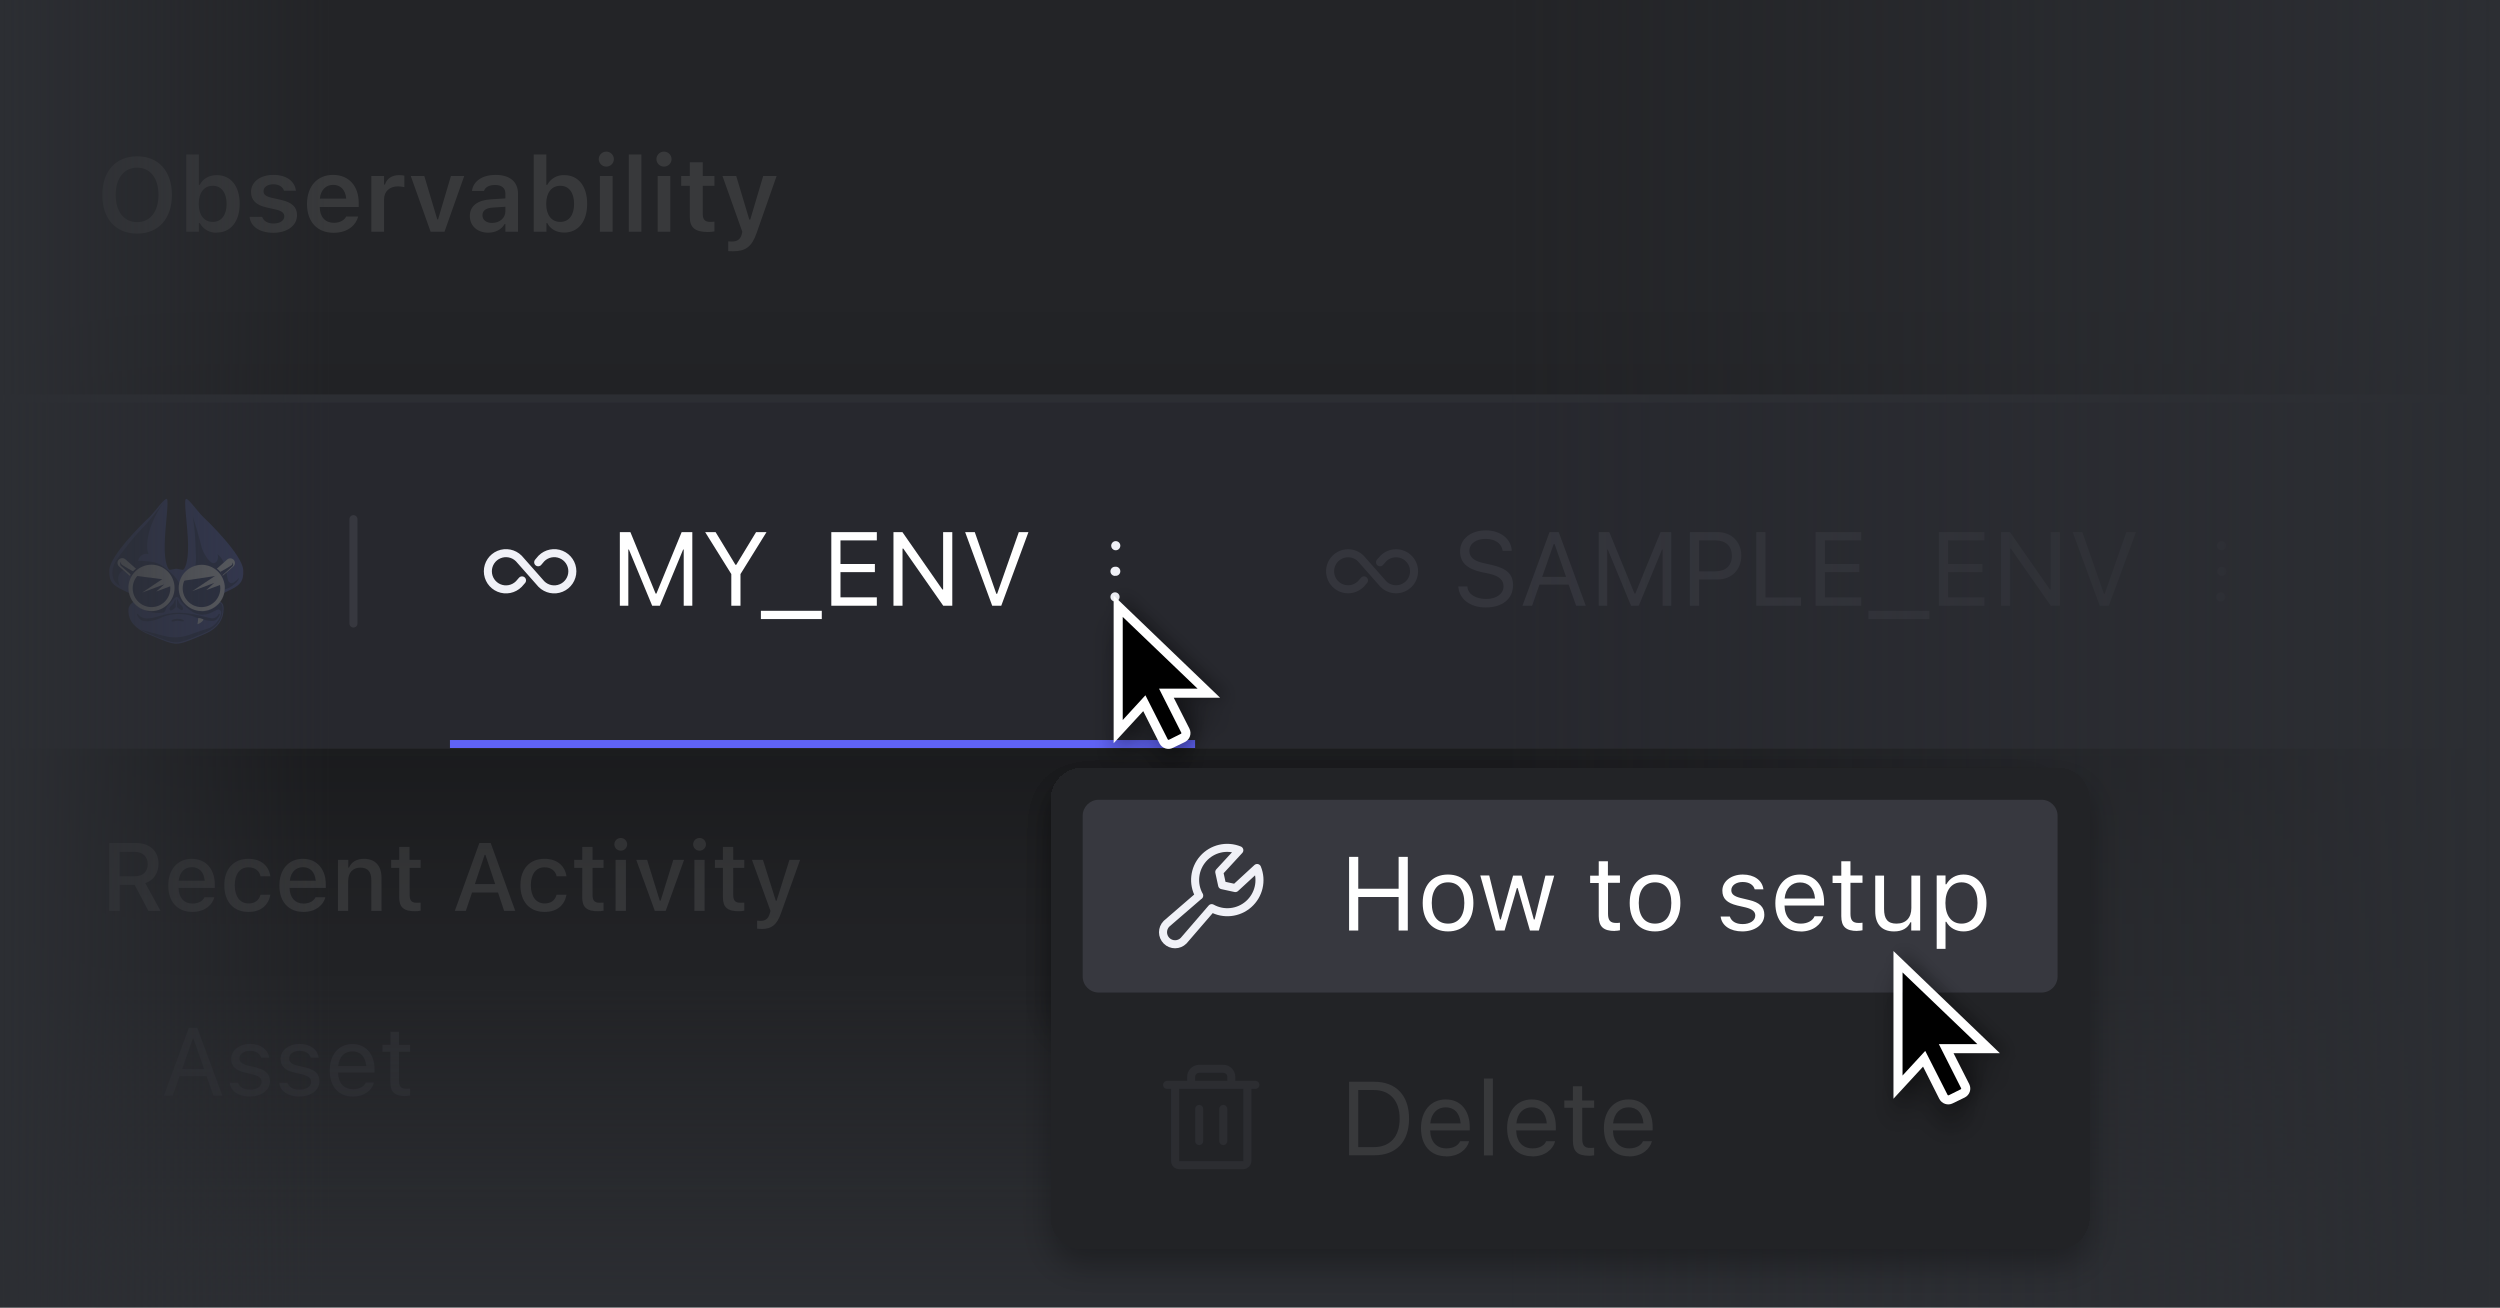
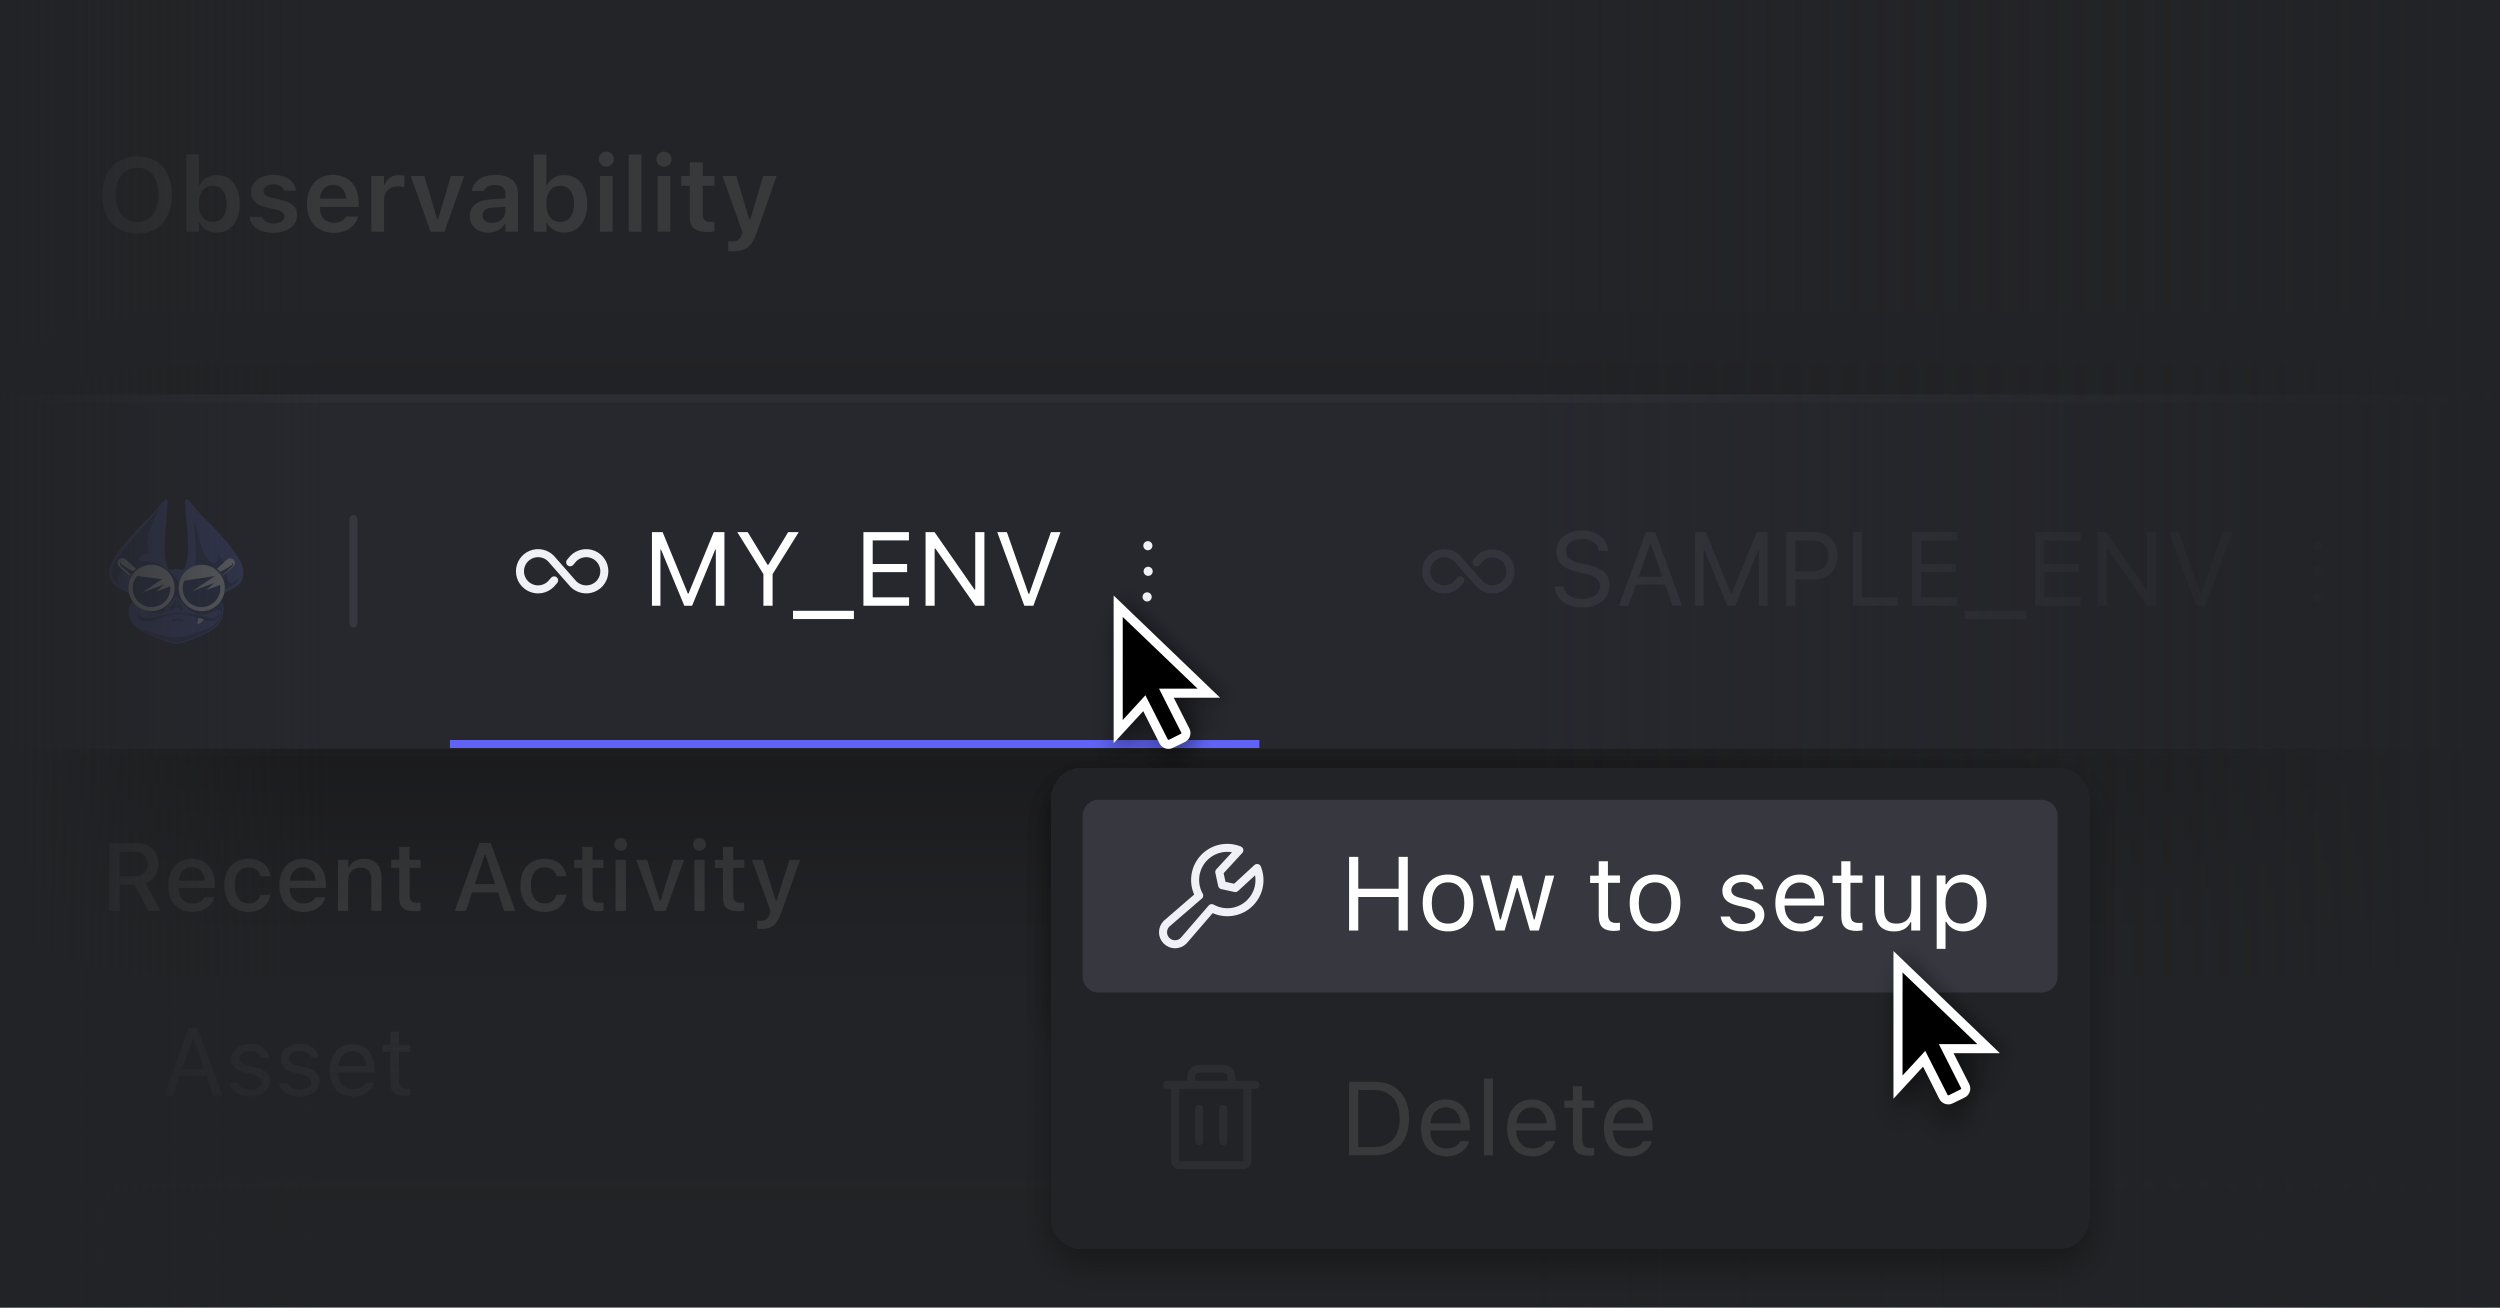
<svg xmlns="http://www.w3.org/2000/svg" xmlns:xlink="http://www.w3.org/1999/xlink" fill="none" viewBox="0 0 218 114">
  <defs>
    <path id="reuse-0" fill="#fff" d="M0 0h218v114H0z" />
    <path id="reuse-1" fill="#fff" d="M100.01 72.54h11.21v11.2h-11.2z" />
    <path id="reuse-2" fill="#fff" d="M100.01 92.15h11.21v11.2h-11.2z" />
  </defs>
  <g clip-path="url(#clip0_6132_115456)">
    <use xlink:href="#reuse-0" />
    <path fill="#222326" d="M0 0h783v239.52H0z" />
    <g clip-path="url(#clip1_6132_115456)" opacity=".1">
      <path fill="#828599" d="m14.29 95.54 2.18-5.92h.73l2.19 5.92h-.78l-.6-1.7h-2.35l-.6 1.7h-.77Zm2.52-4.96-.93 2.64h1.92l-.93-2.64h-.06Zm4.96 5.04c-.98 0-1.66-.48-1.74-1.2h.73c.12.36.47.6 1.04.6.6 0 1.01-.28 1.01-.68v-.01c0-.3-.22-.5-.77-.64l-.68-.16c-.83-.2-1.2-.56-1.2-1.2 0-.74.7-1.3 1.64-1.3.93 0 1.57.47 1.67 1.2h-.7c-.1-.35-.44-.6-.97-.6s-.92.28-.92.67c0 .3.23.5.75.62l.68.16c.83.2 1.23.57 1.23 1.2 0 .8-.76 1.34-1.77 1.34Zm4.32 0c-.99 0-1.66-.48-1.75-1.2h.73c.12.36.48.6 1.04.6.6 0 1.02-.28 1.02-.68v-.01c0-.3-.22-.5-.77-.64l-.69-.16c-.83-.2-1.2-.56-1.2-1.2 0-.74.7-1.3 1.65-1.3.92 0 1.57.47 1.67 1.2h-.7c-.1-.35-.44-.6-.98-.6-.52 0-.9.28-.9.67 0 .3.21.5.73.62l.69.16c.83.2 1.23.57 1.23 1.2 0 .8-.77 1.34-1.77 1.34Zm4.68 0c-1.26 0-2.02-.89-2.02-2.27s.78-2.31 1.98-2.31 1.93.9 1.93 2.22v.27h-3.18c.02.92.52 1.45 1.31 1.45.6 0 .97-.28 1.09-.55l.02-.03h.7v.03c-.15.6-.78 1.19-1.83 1.19Zm-.04-3.94c-.66 0-1.16.44-1.24 1.28h2.45c-.08-.87-.56-1.28-1.21-1.28Zm4.61 3.9c-.9 0-1.3-.34-1.3-1.19v-2.68h-.69v-.6h.7v-1.14h.74v1.15h.97v.59h-.97v2.5c0 .52.18.73.64.73l.33-.01v.6a2 2 0 0 1-.42.04Z" />
      <rect width="765.49" height="28.11" x="8.75" y="103.4" fill="#1A1B1E" rx="2.45" />
      <rect width="765.49" height="28.11" x="8.75" y="103.4" stroke="#2C2E33" stroke-width=".7" rx="2.45" />
    </g>
    <g opacity=".1">
      <mask id="path-3-inside-1_6132_115456" fill="#fff">
        <path d="M0 65.23h783v22.4H0v-22.4Z" />
      </mask>
      <path fill="#2C2E33" d="M0 65.93h783v-1.4H0v1.4Z" mask="url(#path-3-inside-1_6132_115456)" />
      <path fill="#fff" d="M9.52 79.43v-5.92h2.33c1.22 0 1.97.7 1.97 1.8v.02c0 .8-.42 1.44-1.15 1.68L14 79.43h-1.06l-1.2-2.27h-1.3v2.27h-.92Zm.92-3.02h1.32c.7 0 1.12-.39 1.12-1.06 0-.66-.44-1.07-1.15-1.07h-1.3v2.13Zm6.33 3.11c-1.3 0-2.1-.9-2.1-2.3s.81-2.33 2.05-2.33c1.25 0 2.01.9 2.01 2.24v.3h-3.16c.02.86.48 1.36 1.22 1.36.57 0 .91-.28 1.02-.51l.01-.04h.86v.04c-.16.58-.77 1.24-1.91 1.24Zm-.04-3.9c-.61 0-1.07.42-1.15 1.18h2.27c-.07-.8-.52-1.18-1.12-1.18Zm4.93 3.9c-1.3 0-2.1-.89-2.1-2.33 0-1.42.8-2.3 2.1-2.3 1.12 0 1.79.63 1.91 1.5v.02h-.85c-.1-.45-.46-.78-1.06-.78-.74 0-1.19.6-1.19 1.55v.01c0 .99.46 1.59 1.2 1.59.55 0 .9-.26 1.04-.74v-.02h.86v.04c-.17.86-.8 1.46-1.9 1.46Zm4.8 0c-1.31 0-2.1-.9-2.1-2.3s.8-2.33 2.05-2.33c1.24 0 2 .9 2 2.24v.3h-3.16c.02.86.49 1.36 1.22 1.36.57 0 .91-.28 1.02-.51l.02-.04h.86l-.01.04c-.15.58-.77 1.24-1.9 1.24Zm-.05-3.9c-.6 0-1.06.42-1.14 1.18h2.26c-.07-.8-.51-1.18-1.12-1.18Zm3.06 3.81v-4.45h.9v.67h.06c.22-.47.64-.76 1.3-.76.99 0 1.54.6 1.54 1.66v2.88h-.89v-2.67c0-.74-.3-1.1-.96-1.1-.65 0-1.06.44-1.06 1.16v2.61h-.89Zm6.73.03c-.99 0-1.39-.34-1.39-1.2v-2.58h-.7v-.7h.7v-1.13h.9v1.13h.97v.7h-.96v2.37c0 .48.18.67.62.67l.34-.01v.7c-.15.03-.31.05-.48.05Zm3.46-.03 2.14-5.92h.99l2.14 5.92h-.97l-.53-1.6h-2.27l-.54 1.6h-.96Zm2.6-4.88-.85 2.54h1.77l-.85-2.54h-.07Zm5.22 4.97c-1.3 0-2.1-.89-2.1-2.33 0-1.42.8-2.3 2.1-2.3 1.12 0 1.79.63 1.91 1.5v.02h-.85c-.1-.45-.46-.78-1.06-.78-.74 0-1.19.6-1.19 1.55v.01c0 .99.46 1.59 1.2 1.59.55 0 .9-.26 1.04-.74v-.02h.86v.04c-.17.86-.8 1.46-1.9 1.46Zm4.67-.06c-.98 0-1.38-.34-1.38-1.2v-2.58h-.7v-.7h.7v-1.13h.9v1.13h.96v.7h-.96v2.37c0 .48.18.67.62.67l.34-.01v.7c-.14.03-.3.05-.48.05Zm1.98-5.28a.56.56 0 0 1-.56-.55.56.56 0 0 1 1.12 0c0 .3-.25.55-.56.55Zm-.45 5.25v-4.45h.9v4.45h-.9Zm3.42 0-1.62-4.45h.95l1.1 3.55h.08l1.1-3.55h.94l-1.6 4.45h-.95Zm3.9-5.25a.56.56 0 0 1-.56-.55.56.56 0 0 1 1.12 0c0 .3-.26.55-.56.55Zm-.45 5.25v-4.45h.89v4.45h-.89Zm3.87.03c-.98 0-1.38-.34-1.38-1.2v-2.58h-.7v-.7h.7v-1.13h.9v1.13h.96v.7h-.96v2.37c0 .48.18.67.62.67l.34-.01v.7c-.15.03-.3.05-.48.05ZM66.38 81c-.1 0-.24 0-.36-.02v-.7l.3.02c.42 0 .67-.18.8-.63l.07-.23-1.62-4.46h.96l1.12 3.56h.07l1.12-3.56h.93l-1.66 4.63c-.37 1.06-.83 1.4-1.73 1.4Z" />
    </g>
    <g filter="url(#filter0_d_6132_115456)">
      <g clip-path="url(#clip2_6132_115456)">
        <mask id="path-6-inside-2_6132_115456" fill="#fff">
          <path d="M0 34.41h783v30.82H0V34.4Z" />
        </mask>
        <path fill="#27282E" d="M0 34.41h783v30.82H0V34.4Z" />
        <g clip-path="url(#clip3_6132_115456)" opacity=".35">
          <path fill="#4F5DA3" d="M21.21 49.71c-.07-1.31-3-4.17-3.48-4.62-.48-.46-1.27-1.6-1.5-1.59-.25.03.14 2.34.17 4 .03 1.65-.34 2.22-.47 2.19l-.55-.1-.56.1c-.13.03-.5-.54-.46-2.2.03-1.65.41-3.96.17-3.99-.24-.01-1.03 1.13-1.5 1.59-.49.45-3.42 3.3-3.5 4.62-.05 1.04.35 1.35 1.24 1.77.88.41 1.16.54 1.1.77-.06.23-.63.32-.67.89-.03.56.1 1.45 1.66 2.13 1.55.67 2.07.86 2.52.86.44 0 .96-.18 2.51-.86 1.55-.68 1.63-1.77 1.6-2.33-.03-.56-.54-.46-.6-.69-.07-.23.21-.36 1.1-.77.88-.42 1.28-.73 1.22-1.77Z" />
          <path fill="#353F6E" d="M19.42 52.95c-.04-.53-.54-.43-.6-.65v-.02L17.75 52l-2-.26s-.48.31-.34.32c.25.02.27.3.43.47.17.16.89 1.1 1.85 1.07.96-.03 1.25-.73 1.56-.32.18.22-.28 1.27-1.13 1.53-.86.26-1.54.54-1.98.66a3.7 3.7 0 0 1-1.53.05c-.5-.1-2.31-.61-2.35-.62.19.11.39.21.6.3 1.53.64 2.04.82 2.49.82.44 0 .95-.18 2.49-.83 1.53-.65 1.6-1.7 1.58-2.24Z" />
          <path fill="#353F6E" d="M12.1 52.71s.35.87 2.08.72c.22-.02.25-.24.31-.4.1-.25.26-.33.42-.5.16-.17.27-.43.5-.47.3-.05.33-.46.32-.74-.02-.87-1.15-1.62-1.15-1.62l-2.49 3.01Z" />
          <path fill="#353F6E" d="M15.32 52.31c0-.03-.04-.05-.06-.02-.06.1-.1.33-.22.43-.14.12-.31.27-.25.43.06.17.24.05.38-.06.06-.05.1-.07.12-.1a.1.1 0 0 0 .03-.07v-.61Zm.12-.02c0-.04.03-.05.05-.02.06.1.11.33.22.42.14.13.31.28.25.44-.06.16-.23.05-.37-.06a3 3 0 0 0-.15-.13.1.1 0 0 1 0-.04v-.61Z" />
          <path fill="#DFE1E5" d="M17.28 53.87c0 .19-.03.37-.06.56.17-.04.46-.22.55-.44a1.36 1.36 0 0 0-.5-.12Z" />
          <path fill="#353F6E" d="M18.89 54.02c-.26.21-.68.13-1.14.01a.44.44 0 0 0-.21-.11.82.82 0 0 0-.27-.02.9.9 0 0 1-.22-.06c-.55-.3-1.5-.3-1.5-.3s-.8 0-1.45.3c-.62.3-1.47.5-1.87.18a1.07 1.07 0 0 1-.28-.42c-.02-.06.05-.1.09-.05.14.22.33.31.6.36.74.13 1.64-.48 2.92-.48s2.25.4 2.91.48c.27.03.47-.14.6-.36.04-.06.12-.01.1.05-.06.16-.16.3-.28.42Z" />
          <path fill="#353F6E" d="M14.98 54.18c-.1-.07.1-.22.53-.22.4 0 .55.13.53.19-.04.1-.34-.02-.55-.02-.2 0-.42.11-.51.05Zm-.71-10.38s-1.36 1.78-2 2.41c-.63.64-1.93 2.3-2.2 2.76-.26.45-.6 1.53.38 2.14-.5-1.2.45-1.54.75-1.49.3.06.28 1.14.28 1.14l.48.63 1.79-.12 1-1.45-.37-.33a2.56 2.56 0 0 0-1.28-.52c-.77-.09-1.06-.06-1.06-.06s.11-.72.92-.6c-.24-.35-.32-2.19 1.3-4.5Zm2.55 1.26s.2 1.36.21 2.18c.01.81.2 2.07-.16 2.4-.35.34.22.48.22.48l2.19 1.35s.54-.1.8-.27c.27-.17.69-.46.77-.81-.36.36-.66.63-.9.33-.25-.3-.08-1.71-.99-2.4.15.31-.03.84-.39.78-.35-.07-.91-.9-1.05-1.63a31.5 31.5 0 0 0-.7-2.41Z" />
          <path fill="#DFE1E5" d="m11.32 50.22-.94-.83a.41.41 0 1 1 .56-.61l.92.81c-.23.16-.41.38-.54.63Z" />
          <path fill="#A5AFD4" d="M15.22 51.27v.01Zm-4.02-.02v-.14.14Zm2 2.05a2.01 2.01 0 0 1-2-2.02v-.01a2.02 2.02 0 0 0 2 2.02Z" />
          <path fill="#DFE1E5" d="M11.2 51.25v-.14a2.03 2.03 0 0 1 2-1.87 2.02 2.02 0 0 1 2.02 2.03 2.02 2.02 0 0 1-2 2.02h-.01a2.02 2.02 0 0 1-2.01-2.02v-.02Z" />
          <path fill="#353F6E" d="M13.21 52.94a1.64 1.64 0 1 0 0-3.28 1.64 1.64 0 0 0 0 3.28Z" />
          <path fill="#DFE1E5" d="m11.73 50.2 3.13.4-.32-.4s-.45-.42-.48-.43c-.03 0-.45-.23-.65-.23s-.65-.16-.84-.07c-.2.1-.84.68-.84.68v.05Z" />
          <path fill="#DFE1E5" d="m13.63 51.58 1.38-.52-.47-.82-2.14 1.43 1.93-.72-.7.63Z" />
          <path fill="#353F6E" d="M11.42 50.12s-.86-.78-.9-.8a.28.28 0 0 1 0-.29c.05-.08 0 .06.05.15.04.1 1.06.66 1.06.66l-.21.28Z" />
          <path fill="#DFE1E5" d="m19.43 50.2.92-.8a.4.4 0 0 0-.54-.61l-.9.8c.22.15.4.37.52.61Z" />
          <path fill="#A5AFD4" d="M15.58 51.27v.01Zm4.02-.02v-.14.14Zm-2 2.05a2.01 2.01 0 0 0 2-2.02v-.01a2.02 2.02 0 0 1-2 2.02Z" />
          <path fill="#DFE1E5" d="M19.6 51.25v-.14a2.03 2.03 0 0 0-2-1.86 2.02 2.02 0 0 0-2.02 2.02 2.02 2.02 0 0 0 2 2.02h.01a2.02 2.02 0 0 0 2.01-2.02v-.02Z" />
          <path fill="#353F6E" d="M17.57 52.94a1.64 1.64 0 1 0 0-3.28 1.64 1.64 0 0 0 0 3.28Z" />
          <path fill="#DFE1E5" d="m18.95 50.2-3.08.46.19-.42s.53-.46.56-.47c.03 0 .45-.23.65-.23s.65-.16.84-.07c.2.1.84.68.84.68v.05Z" />
          <path fill="#DFE1E5" d="m17.98 51.46 1.39-.52-.47-.82-2.14 1.43 1.92-.72-.7.63Z" />
          <path fill="#353F6E" d="m19.4 50.16.89-.8a.28.28 0 0 0 .01-.28c-.05-.08 0 .05-.05.15-.04.09-1.06.65-1.06.65l.2.28Z" />
        </g>
        <path stroke="#37383F" stroke-linecap="round" stroke-width=".7" d="M30.82 45.27v9.1" />
        <mask id="path-37-inside-3_6132_115456" fill="#fff">
-           <path d="M39.22 34.41h65.01v30.82H39.22V34.4Z" />
+           <path d="M39.22 34.41h70.62v30.82H39.22V34.4Z" />
        </mask>
-         <path fill="#6063F6" d="M104.23 64.53H39.22v1.4h65.01v-1.4Z" mask="url(#path-37-inside-3_6132_115456)" />
+         <path fill="#6063F6" d="M109.84 64.53H39.22v1.4h70.62v-1.4Z" mask="url(#path-37-inside-3_6132_115456)" />
        <g clip-path="url(#clip4_6132_115456)">
-           <path stroke="#F0F1F7" stroke-linecap="round" stroke-linejoin="round" stroke-width=".7" d="m45.52 50.61-.28.32a1.58 1.58 0 1 1 0-2.23l1.97 2.23a1.58 1.58 0 1 0 0-2.23l-.28.33" />
-         </g>
-         <path fill="#fff" d="M54.05 52.82V46.4h.92l2.2 5.36h.07l2.2-5.36h.93v6.42h-.75v-4.9h-.05l-2.03 4.9h-.67l-2.03-4.9h-.05v4.9h-.74Zm9.72 0v-2.76l-2.28-3.66h.91l1.73 2.85h.07l1.73-2.85h.91l-2.27 3.66v2.76h-.8Zm2.58 1.16v-.72h5.31v.72h-5.3Zm6.14-1.16V46.4h3.97v.72h-3.17v2.06h3v.71h-3v2.2h3.17v.73h-3.97Zm5.42 0V46.4h.78l3.48 5h.07v-5h.8v6.42h-.79l-3.48-4.98h-.07v4.98h-.8Zm8.61 0-2.36-6.42H85l1.88 5.38h.07l1.89-5.38h.84l-2.37 6.42h-.79Z" />
+           <path stroke="#F0F1F7" stroke-linecap="round" stroke-linejoin="round" stroke-width=".7" d="m48.32 50.61-.28.32a1.58 1.58 0 1 1 0-2.23L50 50.93a1.58 1.58 0 1 0 0-2.23l-.28.33" />
+         </g>
+         <path fill="#fff" d="M56.85 52.82V46.4h.93l2.2 5.36h.06l2.2-5.36h.93v6.42h-.75v-4.9h-.05l-2.02 4.9h-.68l-2.03-4.9h-.05v4.9h-.74Zm9.72 0v-2.76l-2.28-3.66h.91l1.73 2.85H67l1.73-2.85h.92l-2.28 3.66v2.76h-.8Zm2.58 1.16v-.72h5.31v.72h-5.3Zm6.14-1.16V46.4h3.97v.72H76.1v2.06h3v.71h-3v2.2h3.17v.73H75.3Zm5.42 0V46.4h.78l3.48 5h.07v-5h.8v6.42h-.79l-3.48-4.98h-.07v4.98h-.79Zm8.61 0-2.36-6.42h.84l1.88 5.38h.07l1.89-5.38h.84l-2.37 6.42h-.79Z" />
        <g fill="#F0F1F7" clip-path="url(#clip5_6132_115456)">
-           <path d="M97.23 50.21a.4.4 0 1 0 0-.79.4.4 0 0 0 0 .8Zm0-2.23a.4.4 0 1 0 0-.79.4.4 0 0 0 0 .79Zm0 4.47a.4.4 0 1 0 0-.8.4.4 0 0 0 0 .8Z" />
+           <path d="M100.03 50.21a.4.4 0 1 0 0-.78.4.4 0 0 0 0 .78Zm0-2.23a.4.4 0 1 0 0-.79.4.4 0 0 0 0 .79Zm0 4.47a.4.4 0 1 0 0-.8.4.4 0 0 0 0 .8Z" />
        </g>
        <g opacity=".1">
          <g clip-path="url(#clip6_6132_115456)">
-             <path stroke="#ACAFBF" stroke-linecap="round" stroke-linejoin="round" stroke-width=".7" d="m118.94 50.61-.28.32a1.57 1.57 0 1 1 0-2.23l1.97 2.23a1.57 1.57 0 1 0 0-2.23l-.29.33" />
+             <path stroke="#ACAFBF" stroke-linecap="round" stroke-linejoin="round" stroke-width=".7" d="m127.34 50.61-.28.32a1.58 1.58 0 1 1 0-2.23l1.97 2.23a1.58 1.58 0 0 0 2.43-.24 1.58 1.58 0 0 0-2.43-1.99l-.28.33" />
          </g>
-           <path fill="#ACAFBF" d="M129.57 52.97c-1.4 0-2.31-.74-2.4-1.78l-.01-.05h.8v.05c.06.64.73 1.04 1.65 1.04.87 0 1.5-.45 1.5-1.1 0-.54-.36-.9-1.24-1.1l-.71-.15c-1.29-.29-1.84-.88-1.84-1.8v-.01c0-1.07.93-1.82 2.25-1.82 1.29 0 2.18.76 2.25 1.71v.07h-.8v-.06c-.1-.57-.63-.98-1.47-.98-.8 0-1.42.38-1.42 1.05 0 .52.36.87 1.23 1.06l.7.16c1.35.3 1.88.83 1.88 1.76 0 1.2-.94 1.95-2.37 1.95Zm3.19-.15 2.36-6.42h.8l2.36 6.42h-.84l-.65-1.84h-2.55l-.64 1.84h-.84Zm2.72-5.38-1 2.86h2.08l-1-2.86h-.08Zm3.93 5.38V46.4h.92l2.2 5.36h.07l2.2-5.36h.93v6.42h-.75v-4.9h-.05l-2.03 4.9h-.67l-2.03-4.9h-.05v4.9h-.75Zm7.95 0V46.4h2.42c1.2 0 2.06.84 2.06 2.05v.01c0 1.22-.85 2.07-2.06 2.07h-1.62v2.29h-.8Zm2.22-5.7h-1.42v2.7h1.42c.91 0 1.44-.5 1.44-1.35 0-.85-.53-1.35-1.44-1.35Zm3.57 5.7V46.4h.8v5.7h3.1v.72h-3.9Zm5.17 0V46.4h3.98v.72h-3.17v2.06h3v.71h-3v2.2h3.17v.73h-3.98Zm4.61 1.16v-.72h5.31v.72h-5.3Zm6.14-1.16V46.4h3.97v.72h-3.17v2.06h3v.71h-3v2.2h3.17v.73h-3.97Zm5.42 0V46.4h.78l3.48 5h.07v-5h.8v6.42h-.79l-3.48-4.98h-.07v4.98h-.79Zm8.61 0-2.36-6.42h.84l1.88 5.38h.07l1.89-5.38h.84l-2.37 6.42h-.79Z" />
+           <path fill="#ACAFBF" d="M137.97 52.97c-1.4 0-2.31-.74-2.4-1.78v-.05h.8v.05c.05.64.72 1.04 1.64 1.04.88 0 1.51-.45 1.51-1.1 0-.54-.37-.9-1.25-1.1l-.7-.15c-1.3-.29-1.85-.88-1.85-1.8v-.01c0-1.07.94-1.82 2.26-1.82 1.28 0 2.17.76 2.24 1.71v.07h-.8v-.06c-.1-.57-.63-.98-1.46-.98-.8 0-1.42.38-1.42 1.05 0 .52.35.87 1.22 1.06l.71.16c1.34.3 1.87.83 1.87 1.76 0 1.2-.94 1.95-2.37 1.95Zm3.2-.15 2.36-6.42h.79l2.36 6.42h-.84l-.64-1.84h-2.55l-.65 1.84h-.84Zm2.72-5.38-1 2.86h2.07l-1-2.86h-.07Zm3.92 5.38V46.4h.93l2.2 5.36h.06l2.2-5.36h.93v6.42h-.75v-4.9h-.04l-2.03 4.9h-.68l-2.03-4.9h-.04v4.9h-.75Zm7.96 0V46.4h2.41c1.21 0 2.06.84 2.06 2.05v.01c0 1.22-.85 2.07-2.06 2.07h-1.61v2.29h-.8Zm2.21-5.7h-1.41v2.7h1.41c.92 0 1.45-.5 1.45-1.35 0-.85-.53-1.35-1.45-1.35Zm3.58 5.7V46.4h.8v5.7h3.09v.72h-3.9Zm5.17 0V46.4h3.97v.72h-3.17v2.06h3.01v.71h-3.01v2.2h3.17v.73h-3.97Zm4.6 1.16v-.72h5.32v.72h-5.31Zm6.14-1.16V46.4h3.97v.72h-3.17v2.06h3.01v.71h-3v2.2h3.16v.73h-3.97Zm5.42 0V46.4h.78l3.48 5h.07v-5h.8v6.42h-.78l-3.48-4.98h-.07v4.98h-.8Zm8.62 0-2.37-6.42h.84l1.89 5.38h.07l1.88-5.38h.84l-2.36 6.42h-.8Z" />
          <g fill="#828599" clip-path="url(#clip7_6132_115456)">
-             <path d="M193.65 50.21a.4.4 0 1 0 0-.78.4.4 0 0 0 0 .78Zm0-2.23a.4.4 0 1 0 0-.79.4.4 0 0 0 0 .79Zm0 4.47a.4.4 0 1 0 0-.8.4.4 0 0 0 0 .8Z" />
+             <path d="M202.05 50.21a.4.4 0 1 0 0-.79.4.4 0 0 0 0 .8Zm0-2.23a.4.4 0 1 0 0-.79.4.4 0 0 0 0 .79Zm0 4.47a.4.4 0 1 0 0-.8.4.4 0 0 0 0 .8Z" />
          </g>
        </g>
      </g>
      <path fill="#2C2E33" d="M0 35.11h783v-1.4H0v1.4Z" mask="url(#path-6-inside-2_6132_115456)" />
    </g>
    <g opacity=".1">
      <path fill="#27282E" d="M0 0h783v34.41H0z" />
      <path fill="#fff" d="M11.96 20.37c-1.88 0-3.04-1.3-3.04-3.37 0-2.08 1.18-3.37 3.04-3.37 1.87 0 3.03 1.3 3.03 3.36V17c0 2.06-1.16 3.37-3.03 3.37Zm0-1c1.14 0 1.86-.93 1.86-2.37 0-1.46-.72-2.38-1.86-2.38-1.14 0-1.87.92-1.87 2.37V17c0 1.44.71 2.37 1.87 2.37Zm6.94.92a1.6 1.6 0 0 1-1.48-.84h-.08v.76h-1.1v-6.74h1.1v2.65h.08c.25-.52.8-.85 1.48-.85 1.23 0 2 .96 2 2.5v.01c0 1.54-.79 2.5-2 2.5Zm-.35-.94c.75 0 1.21-.59 1.21-1.57 0-.98-.46-1.58-1.21-1.58s-1.22.6-1.22 1.57v.01c0 .98.47 1.57 1.22 1.57Zm5.29.95c-1.24 0-1.99-.57-2.08-1.39h1.1c.12.34.44.58 1 .58.54 0 .93-.25.93-.62 0-.3-.22-.48-.75-.6l-.79-.18c-.92-.2-1.36-.64-1.36-1.35 0-.88.8-1.49 1.95-1.49 1.18 0 1.88.59 1.96 1.38h-1.04c-.09-.31-.4-.56-.93-.56-.5 0-.85.24-.85.6 0 .3.2.46.73.58l.79.18c.95.21 1.4.62 1.4 1.32v.01c0 .93-.87 1.54-2.06 1.54Zm5.25 0c-1.44 0-2.32-.97-2.32-2.51 0-1.54.89-2.54 2.27-2.54s2.24.97 2.24 2.44v.36h-3.4c.01.88.49 1.38 1.24 1.38.6 0 .94-.3 1.05-.52v-.03h1.06l-.01.04c-.16.62-.8 1.38-2.13 1.38Zm-.04-4.18c-.61 0-1.08.42-1.16 1.2h2.3c-.07-.8-.52-1.2-1.14-1.2Zm3.33 4.09v-4.86h1.11v.74h.08c.16-.52.6-.82 1.25-.82.16 0 .34.02.44.05v1a2.79 2.79 0 0 0-.55-.07c-.73 0-1.22.44-1.22 1.13v2.83h-1.1Zm5.17 0-1.73-4.86H37l1.13 3.78h.07l1.12-3.78h1.16l-1.72 4.86h-1.21Zm5.02.08c-.92 0-1.6-.57-1.6-1.46 0-.87.67-1.38 1.85-1.45l1.25-.08v-.41c0-.49-.31-.76-.91-.76-.5 0-.84.19-.95.5v.02h-1.05v-.04c.12-.81.9-1.36 2.05-1.36 1.25 0 1.96.6 1.96 1.64v3.32h-1.1v-.67H44c-.27.47-.79.75-1.43.75Zm-.5-1.51c0 .41.35.66.84.66.67 0 1.16-.44 1.16-1.02v-.39l-1.1.07c-.61.04-.9.27-.9.67Zm7.13 1.5c-.68 0-1.21-.3-1.48-.83h-.07v.76h-1.11v-6.74h1.1v2.65h.08a1.6 1.6 0 0 1 1.48-.85c1.23 0 2 .96 2 2.5v.01c0 1.54-.78 2.5-2 2.5Zm-.35-.93c.76 0 1.21-.59 1.21-1.57 0-.98-.45-1.58-1.2-1.58-.76 0-1.23.6-1.23 1.57v.01c0 .98.47 1.57 1.22 1.57Zm4.02-4.82a.66.66 0 0 1-.66-.65.66.66 0 0 1 1.32 0c0 .36-.3.65-.66.65Zm-.56 5.68v-4.86h1.11v4.86h-1.1Zm2.52 0v-6.74h1.1v6.74h-1.1Zm3.07-5.68a.66.66 0 0 1-.66-.65.66.66 0 0 1 1.32 0c0 .36-.3.65-.66.65Zm-.55 5.68v-4.86h1.1v4.86h-1.1Zm4.38.02c-1.12 0-1.58-.38-1.58-1.31V16.2h-.75v-.85h.75v-1.2h1.13v1.2h1.02v.85h-1.02v2.45c0 .49.19.7.65.7l.37-.02v.85c-.16.03-.36.05-.57.05Zm2.2 1.68-.43-.01v-.85l.33.01c.46 0 .73-.19.85-.63l.05-.22L63 15.35h1.2l1.14 3.8h.08l1.13-3.8h1.17l-1.74 4.96c-.42 1.22-.98 1.6-2.05 1.6Z" />
    </g>
    <path fill="url(#paint0_linear_6132_115456)" d="M264 86h29v264h-29z" transform="rotate(90 264 86)" />
    <path fill="url(#paint1_linear_6132_115456)" d="M131-5.5h87v125h-87z" />
    <path fill="url(#paint2_linear_6132_115456)" d="M0 0h29v125H0z" transform="matrix(-1 0 0 1 29 -5)" />
    <g filter="url(#filter1_dd_6132_115456)">
      <path fill="#000" d="m104.43 60.05-6.53-6.26v9l1.98-2.16 1.94 3.85c.02.04.07.05.1.03l1.05-.51a.08.08 0 0 0 .04-.1l-1.94-3.85h3.36Z" />
    </g>
    <g filter="url(#filter2_dd_6132_115456)">
      <path fill="#fff" fill-rule="evenodd" d="m106.38 60.83-9.27-8.9v12.88l2.58-2.8 1.42 2.82c.22.42.74.6 1.17.38l1.05-.51c.43-.22.6-.73.39-1.16l-1.37-2.7h4.03Zm-3.37 3.06c.02.04 0 .09-.04.1l-1.04.52a.08.08 0 0 1-.1-.03l-1.95-3.85-1.98 2.16v-9l6.53 6.26h-3.36l1.94 3.84Z" clip-rule="evenodd" />
    </g>
    <g filter="url(#filter3_d_6132_115456)">
      <rect width="87.54" height="22.41" x="91.61" y="66.93" fill="#222326" rx="2.8" shape-rendering="crispEdges" />
      <g clip-path="url(#clip8_6132_115456)">
        <g stroke="#F0F1F7" stroke-linecap="round" stroke-linejoin="round" stroke-width=".7" clip-path="url(#clip9_6132_115456)">
          <path d="M109.47 74.99h-7.7m2.8 2.1v2.8m2.1-2.8v2.8m2.1-4.9v6.65a.35.35 0 0 1-.35.35h-5.6a.35.35 0 0 1-.35-.35V75m4.9-.01v-.7a.7.7 0 0 0-.7-.7h-2.1a.7.7 0 0 0-.7.7v.7" />
        </g>
      </g>
      <path fill="#fff" d="M117.64 81.14v-6.42h2.2c1.9 0 3.03 1.2 3.03 3.2v.01c0 2.02-1.12 3.21-3.03 3.21h-2.2Zm.8-.72h1.35c1.43 0 2.26-.92 2.26-2.48 0-1.57-.84-2.5-2.26-2.5h-1.35v4.98Zm7.67.8c-1.37 0-2.2-.96-2.2-2.46 0-1.48.85-2.5 2.16-2.5 1.3 0 2.09.97 2.09 2.4v.3h-3.45c.02 1 .57 1.58 1.42 1.58.65 0 1.05-.31 1.18-.6l.02-.04h.77v.03c-.17.65-.86 1.3-1.99 1.3Zm-.05-4.27c-.71 0-1.25.49-1.34 1.4h2.65c-.08-.95-.6-1.4-1.31-1.4Zm3.34 4.19v-6.7h.78v6.7h-.78Zm4.22.08c-1.37 0-2.2-.96-2.2-2.46 0-1.48.85-2.5 2.15-2.5 1.3 0 2.1.97 2.1 2.4v.3h-3.46c.03 1 .57 1.58 1.43 1.58.65 0 1.05-.31 1.17-.6l.02-.04h.77v.03c-.17.65-.85 1.3-1.98 1.3Zm-.06-4.27c-.7 0-1.25.49-1.33 1.4h2.65c-.08-.95-.6-1.4-1.32-1.4Zm5 4.23c-.98 0-1.4-.37-1.4-1.29V77h-.75v-.64h.75V75.1h.8v1.24h1.05v.64h-1.04v2.7c0 .57.2.8.69.8.14 0 .21 0 .35-.02v.66c-.15.03-.3.05-.44.05Zm3.5.04c-1.37 0-2.2-.96-2.2-2.46 0-1.48.84-2.5 2.15-2.5 1.3 0 2.1.97 2.1 2.4v.3h-3.46c.02 1 .57 1.58 1.42 1.58.65 0 1.05-.31 1.18-.6l.02-.04h.77v.03c-.17.65-.85 1.3-1.98 1.3Zm-.06-4.27c-.7 0-1.25.49-1.34 1.4h2.65c-.08-.95-.6-1.4-1.3-1.4Z" />
    </g>
    <g filter="url(#filter4_d_6132_115456)">
      <rect width="90.62" height="42.02" x="91.61" y="66.93" fill="#222326" rx="2.8" shape-rendering="crispEdges" />
      <rect width="85.01" height="16.81" x="94.41" y="69.74" fill="#37383F" rx="1.4" />
      <g clip-path="url(#clip10_6132_115456)">
        <path stroke="#F0F1F7" stroke-linecap="round" stroke-linejoin="round" stroke-width=".7" d="M104.57 78.1a2.8 2.8 0 0 1 3.5-3.96l-1.75 1.9.25 1.15 1.15.25 1.9-1.75a2.8 2.8 0 0 1-3.96 3.5l-2.45 2.84a1.05 1.05 0 1 1-1.49-1.48l2.85-2.46Z" />
      </g>
      <path fill="#fff" d="M117.64 81.14v-6.42h.8v2.78h3.52v-2.78h.8v6.42h-.8v-2.92h-3.52v2.92h-.8Zm8.63.08c-1.37 0-2.21-.94-2.21-2.47v-.01c0-1.54.84-2.48 2.2-2.48 1.37 0 2.22.94 2.22 2.48s-.85 2.48-2.21 2.48Zm0-.68c.9 0 1.42-.66 1.42-1.8 0-1.13-.51-1.8-1.42-1.8-.9 0-1.42.67-1.42 1.8 0 1.14.51 1.8 1.42 1.8Zm4.16.6-1.35-4.8h.78l.94 3.84h.07l1.07-3.83h.74l1.07 3.83h.07l.94-3.83h.77l-1.34 4.79h-.78l-1.07-3.7h-.07l-1.07 3.7h-.77Zm10.38.04c-.98 0-1.4-.37-1.4-1.29V77h-.75v-.64h.75V75.1h.8v1.24h1.05v.64h-1.04v2.7c0 .57.2.8.69.8.14 0 .21 0 .35-.02v.66c-.15.03-.3.05-.44.05Zm3.5.04c-1.36 0-2.2-.94-2.2-2.47v-.01c0-1.54.84-2.48 2.2-2.48 1.37 0 2.22.94 2.22 2.48s-.85 2.48-2.21 2.48Zm0-.68c.91 0 1.43-.66 1.43-1.8 0-1.13-.52-1.8-1.42-1.8-.9 0-1.42.67-1.42 1.8 0 1.14.51 1.8 1.42 1.8Zm7.62.68c-1.06 0-1.8-.51-1.89-1.3h.8c.13.4.5.66 1.12.66.64 0 1.1-.3 1.1-.74v-.01c0-.33-.24-.55-.83-.7l-.74-.17c-.9-.22-1.3-.6-1.3-1.3 0-.8.76-1.4 1.78-1.4 1 0 1.7.5 1.8 1.29h-.76c-.1-.38-.47-.64-1.05-.64-.57 0-.99.3-.99.71v.01c0 .33.24.53.8.67l.75.18c.9.21 1.33.6 1.33 1.29 0 .86-.83 1.45-1.92 1.45Zm5.08 0c-1.37 0-2.2-.96-2.2-2.46 0-1.48.85-2.5 2.15-2.5 1.3 0 2.1.97 2.1 2.4v.3h-3.45c.02 1 .56 1.58 1.42 1.58.65 0 1.05-.31 1.18-.6l.01-.04h.78l-.01.03c-.17.65-.85 1.3-1.98 1.3Zm-.05-4.27c-.71 0-1.26.49-1.34 1.4h2.65c-.08-.95-.6-1.4-1.31-1.4Zm5 4.23c-.99 0-1.4-.37-1.4-1.29V77h-.76v-.64h.76V75.1h.8v1.24h1.05v.64h-1.05v2.7c0 .57.2.8.7.8.13 0 .2 0 .35-.02v.66c-.15.03-.3.05-.45.05Zm3.2.04c-1.08 0-1.64-.64-1.64-1.77v-3.1h.77v2.91c0 .87.31 1.28 1.08 1.28.84 0 1.3-.52 1.3-1.36v-2.83h.77v4.79h-.78v-.72h-.07c-.24.52-.72.8-1.42.8Zm3.72 1.52v-6.4h.77v.77h.07c.3-.53.83-.85 1.5-.85 1.21 0 2 .99 2 2.48 0 1.51-.78 2.48-2 2.48-.66 0-1.23-.32-1.5-.84h-.07v2.36h-.77Zm2.16-2.2c.88 0 1.4-.68 1.4-1.8s-.52-1.8-1.4-1.8c-.87 0-1.4.7-1.4 1.8 0 1.11.53 1.8 1.4 1.8Z" />
      <g opacity=".1">
        <g clip-path="url(#clip11_6132_115456)">
          <g stroke="#828599" stroke-linecap="round" stroke-linejoin="round" stroke-width=".7" clip-path="url(#clip12_6132_115456)">
            <path d="M109.47 94.6h-7.7m2.8 2.1v2.8m2.1-2.8v2.8m2.1-4.9v6.65a.35.35 0 0 1-.35.35h-5.6a.35.35 0 0 1-.25-.1.35.35 0 0 1-.1-.25V94.6m4.9 0v-.7a.7.7 0 0 0-.7-.7h-2.1a.7.7 0 0 0-.7.7v.7" />
          </g>
        </g>
        <path fill="#fff" d="M117.64 100.75v-6.42h2.2c1.9 0 3.03 1.2 3.03 3.2v.01c0 2.02-1.12 3.2-3.03 3.2h-2.2Zm.8-.72h1.35c1.43 0 2.26-.92 2.26-2.48 0-1.57-.84-2.5-2.26-2.5h-1.35v4.98Zm7.67.8c-1.37 0-2.2-.96-2.2-2.46 0-1.48.85-2.5 2.16-2.5 1.3 0 2.09.97 2.09 2.4v.3h-3.45c.02 1 .57 1.57 1.42 1.57.65 0 1.05-.3 1.18-.6l.02-.03h.77v.03c-.17.65-.86 1.3-1.99 1.3Zm-.05-4.27c-.71 0-1.25.49-1.34 1.4h2.65c-.08-.95-.6-1.4-1.31-1.4Zm3.34 4.19v-6.7h.78v6.7h-.78Zm4.22.08c-1.37 0-2.2-.96-2.2-2.46 0-1.48.85-2.5 2.15-2.5 1.3 0 2.1.97 2.1 2.4v.3h-3.46c.03 1 .57 1.57 1.43 1.57.65 0 1.05-.3 1.17-.6l.02-.03h.77v.03c-.17.65-.85 1.3-1.98 1.3Zm-.06-4.27c-.7 0-1.25.49-1.33 1.4h2.65c-.08-.95-.6-1.4-1.32-1.4Zm5 4.22c-.98 0-1.4-.36-1.4-1.28v-2.9h-.75v-.64h.75v-1.24h.8v1.24h1.05v.64h-1.04v2.7c0 .57.2.8.69.8.14 0 .21 0 .35-.02v.66c-.15.03-.3.05-.44.05Zm3.5.05c-1.37 0-2.2-.96-2.2-2.46 0-1.48.84-2.5 2.15-2.5 1.3 0 2.1.97 2.1 2.4v.3h-3.46c.02 1 .57 1.57 1.42 1.57.65 0 1.05-.3 1.18-.6l.02-.03h.77v.03c-.17.65-.85 1.3-1.98 1.3Zm-.06-4.27c-.7 0-1.25.49-1.34 1.4h2.65c-.08-.95-.6-1.4-1.3-1.4Z" />
      </g>
    </g>
    <g filter="url(#filter5_dd_6132_115456)">
      <path fill="#000" d="m172.43 91.05-6.53-6.26v9l1.98-2.16 1.94 3.85c.02.04.07.05.1.03l1.05-.51a.08.08 0 0 0 .04-.1l-1.94-3.85h3.36Z" />
    </g>
    <g filter="url(#filter6_dd_6132_115456)">
      <path fill="#fff" fill-rule="evenodd" d="m174.38 91.83-9.27-8.9v12.88l2.58-2.8 1.42 2.82c.22.42.74.6 1.17.38l1.05-.51c.43-.22.6-.73.39-1.16l-1.37-2.7h4.03Zm-3.37 3.06c.02.04 0 .09-.04.1l-1.04.52a.08.08 0 0 1-.1-.03l-1.95-3.84-1.98 2.15v-9l6.53 6.26h-3.36l1.94 3.84Z" clip-rule="evenodd" />
    </g>
  </g>
  <defs>
    <clipPath id="clip0_6132_115456">
      <use xlink:href="#reuse-0" />
    </clipPath>
    <clipPath id="clip1_6132_115456">
      <path fill="#fff" d="M0 87.64h783v147.45H0z" />
    </clipPath>
    <clipPath id="clip2_6132_115456">
      <path fill="#fff" d="M0 34.41h783v30.82H0V34.4Z" />
    </clipPath>
    <clipPath id="clip3_6132_115456">
      <path fill="#fff" d="M8.4 42.82h14.01v14h-14z" />
    </clipPath>
    <clipPath id="clip4_6132_115456">
-       <path fill="#fff" d="M42.02 45.62h8.4v8.4h-8.4z" />
+       <path fill="#fff" d="M44.82 45.62h8.4v8.4h-8.4z" />
    </clipPath>
    <clipPath id="clip5_6132_115456">
-       <path fill="#fff" d="M93.03 45.62h8.4v8.4h-8.4z" />
+       <path fill="#fff" d="M95.83 45.62h8.4v8.4h-8.4z" />
    </clipPath>
    <clipPath id="clip6_6132_115456">
-       <path fill="#fff" d="M115.44 45.62h8.4v8.4h-8.4z" />
+       <path fill="#fff" d="M123.84 45.62h8.4v8.4h-8.4z" />
    </clipPath>
    <clipPath id="clip7_6132_115456">
-       <path fill="#fff" d="M189.45 45.62h8.4v8.4h-8.4z" />
+       <path fill="#fff" d="M197.85 45.62h8.4v8.4h-8.4z" />
    </clipPath>
    <clipPath id="clip8_6132_115456">
      <use xlink:href="#reuse-1" />
    </clipPath>
    <clipPath id="clip9_6132_115456">
      <use xlink:href="#reuse-1" />
    </clipPath>
    <clipPath id="clip10_6132_115456">
      <use xlink:href="#reuse-1" />
    </clipPath>
    <clipPath id="clip11_6132_115456">
      <use xlink:href="#reuse-2" />
    </clipPath>
    <clipPath id="clip12_6132_115456">
      <use xlink:href="#reuse-2" />
    </clipPath>
    <filter id="filter0_d_6132_115456" width="816.62" height="64.43" x="-16.81" y="23.91" color-interpolation-filters="sRGB" filterUnits="userSpaceOnUse">
      <feFlood flood-opacity="0" result="BackgroundImageFix" />
      <feColorMatrix in="SourceAlpha" result="hardAlpha" values="0 0 0 0 0 0 0 0 0 0 0 0 0 0 0 0 0 0 127 0" />
      <feOffset dy="6.3" />
      <feGaussianBlur stdDeviation="8.4" />
      <feComposite in2="hardAlpha" operator="out" />
      <feColorMatrix values="0 0 0 0 0 0 0 0 0 0 0 0 0 0 0 0 0 0 0.3 0" />
      <feBlend in2="BackgroundImageFix" result="effect1_dropShadow_6132_115456" />
      <feBlend in="SourceGraphic" in2="effect1_dropShadow_6132_115456" result="shape" />
    </filter>
    <filter id="filter1_dd_6132_115456" width="10.73" height="16.34" x="95.8" y="52.38" color-interpolation-filters="sRGB" filterUnits="userSpaceOnUse">
      <feFlood flood-opacity="0" result="BackgroundImageFix" />
      <feColorMatrix in="SourceAlpha" result="hardAlpha" values="0 0 0 0 0 0 0 0 0 0 0 0 0 0 0 0 0 0 127 0" />
      <feOffset dx=".7" />
      <feGaussianBlur stdDeviation=".7" />
      <feColorMatrix values="0 0 0 0 0 0 0 0 0 0 0 0 0 0 0 0 0 0 0.3 0" />
      <feBlend in2="BackgroundImageFix" result="effect1_dropShadow_6132_115456" />
      <feColorMatrix in="SourceAlpha" result="hardAlpha" values="0 0 0 0 0 0 0 0 0 0 0 0 0 0 0 0 0 0 127 0" />
      <feOffset dy="2.1" />
      <feGaussianBlur stdDeviation="1.05" />
      <feColorMatrix values="0 0 0 0 0 0 0 0 0 0 0 0 0 0 0 0 0 0 0.25 0" />
      <feBlend in2="effect1_dropShadow_6132_115456" result="effect2_dropShadow_6132_115456" />
      <feBlend in="SourceGraphic" in2="effect2_dropShadow_6132_115456" result="shape" />
    </filter>
    <filter id="filter2_dd_6132_115456" width="13.48" height="18.97" x="95.01" y="50.54" color-interpolation-filters="sRGB" filterUnits="userSpaceOnUse">
      <feFlood flood-opacity="0" result="BackgroundImageFix" />
      <feColorMatrix in="SourceAlpha" result="hardAlpha" values="0 0 0 0 0 0 0 0 0 0 0 0 0 0 0 0 0 0 127 0" />
      <feOffset dx=".7" />
      <feGaussianBlur stdDeviation=".7" />
      <feColorMatrix values="0 0 0 0 0 0 0 0 0 0 0 0 0 0 0 0 0 0 0.3 0" />
      <feBlend in2="BackgroundImageFix" result="effect1_dropShadow_6132_115456" />
      <feColorMatrix in="SourceAlpha" result="hardAlpha" values="0 0 0 0 0 0 0 0 0 0 0 0 0 0 0 0 0 0 127 0" />
      <feOffset dy="2.1" />
      <feGaussianBlur stdDeviation="1.05" />
      <feColorMatrix values="0 0 0 0 0 0 0 0 0 0 0 0 0 0 0 0 0 0 0.25 0" />
      <feBlend in2="effect1_dropShadow_6132_115456" result="effect2_dropShadow_6132_115456" />
      <feBlend in="SourceGraphic" in2="effect2_dropShadow_6132_115456" result="shape" />
    </filter>
    <filter id="filter3_d_6132_115456" width="93.15" height="28.01" x="88.81" y="65.53" color-interpolation-filters="sRGB" filterUnits="userSpaceOnUse">
      <feFlood flood-opacity="0" result="BackgroundImageFix" />
      <feColorMatrix in="SourceAlpha" result="hardAlpha" values="0 0 0 0 0 0 0 0 0 0 0 0 0 0 0 0 0 0 127 0" />
      <feOffset dy="1.4" />
      <feGaussianBlur stdDeviation="1.4" />
      <feComposite in2="hardAlpha" operator="out" />
      <feColorMatrix values="0 0 0 0 0 0 0 0 0 0 0 0 0 0 0 0 0 0 0.29 0" />
      <feBlend in2="BackgroundImageFix" result="effect1_dropShadow_6132_115456" />
      <feBlend in="SourceGraphic" in2="effect1_dropShadow_6132_115456" result="shape" />
    </filter>
    <filter id="filter4_d_6132_115456" width="96.22" height="47.62" x="88.81" y="65.53" color-interpolation-filters="sRGB" filterUnits="userSpaceOnUse">
      <feFlood flood-opacity="0" result="BackgroundImageFix" />
      <feColorMatrix in="SourceAlpha" result="hardAlpha" values="0 0 0 0 0 0 0 0 0 0 0 0 0 0 0 0 0 0 127 0" />
      <feOffset dy="1.4" />
      <feGaussianBlur stdDeviation="1.4" />
      <feComposite in2="hardAlpha" operator="out" />
      <feColorMatrix values="0 0 0 0 0 0 0 0 0 0 0 0 0 0 0 0 0 0 0.29 0" />
      <feBlend in2="BackgroundImageFix" result="effect1_dropShadow_6132_115456" />
      <feBlend in="SourceGraphic" in2="effect1_dropShadow_6132_115456" result="shape" />
    </filter>
    <filter id="filter5_dd_6132_115456" width="10.73" height="16.34" x="163.8" y="83.38" color-interpolation-filters="sRGB" filterUnits="userSpaceOnUse">
      <feFlood flood-opacity="0" result="BackgroundImageFix" />
      <feColorMatrix in="SourceAlpha" result="hardAlpha" values="0 0 0 0 0 0 0 0 0 0 0 0 0 0 0 0 0 0 127 0" />
      <feOffset dx=".7" />
      <feGaussianBlur stdDeviation=".7" />
      <feColorMatrix values="0 0 0 0 0 0 0 0 0 0 0 0 0 0 0 0 0 0 0.3 0" />
      <feBlend in2="BackgroundImageFix" result="effect1_dropShadow_6132_115456" />
      <feColorMatrix in="SourceAlpha" result="hardAlpha" values="0 0 0 0 0 0 0 0 0 0 0 0 0 0 0 0 0 0 127 0" />
      <feOffset dy="2.1" />
      <feGaussianBlur stdDeviation="1.05" />
      <feColorMatrix values="0 0 0 0 0 0 0 0 0 0 0 0 0 0 0 0 0 0 0.25 0" />
      <feBlend in2="effect1_dropShadow_6132_115456" result="effect2_dropShadow_6132_115456" />
      <feBlend in="SourceGraphic" in2="effect2_dropShadow_6132_115456" result="shape" />
    </filter>
    <filter id="filter6_dd_6132_115456" width="13.48" height="18.97" x="163.01" y="81.54" color-interpolation-filters="sRGB" filterUnits="userSpaceOnUse">
      <feFlood flood-opacity="0" result="BackgroundImageFix" />
      <feColorMatrix in="SourceAlpha" result="hardAlpha" values="0 0 0 0 0 0 0 0 0 0 0 0 0 0 0 0 0 0 127 0" />
      <feOffset dx=".7" />
      <feGaussianBlur stdDeviation=".7" />
      <feColorMatrix values="0 0 0 0 0 0 0 0 0 0 0 0 0 0 0 0 0 0 0.3 0" />
      <feBlend in2="BackgroundImageFix" result="effect1_dropShadow_6132_115456" />
      <feColorMatrix in="SourceAlpha" result="hardAlpha" values="0 0 0 0 0 0 0 0 0 0 0 0 0 0 0 0 0 0 127 0" />
      <feOffset dy="2.1" />
      <feGaussianBlur stdDeviation="1.05" />
      <feColorMatrix values="0 0 0 0 0 0 0 0 0 0 0 0 0 0 0 0 0 0 0.25 0" />
      <feBlend in2="effect1_dropShadow_6132_115456" result="effect2_dropShadow_6132_115456" />
      <feBlend in="SourceGraphic" in2="effect2_dropShadow_6132_115456" result="shape" />
    </filter>
    <linearGradient id="paint0_linear_6132_115456" x1="293" x2="264" y1="215.89" y2="215.89" gradientUnits="userSpaceOnUse">
-       <stop stop-color="#2C2E33" />
-       <stop offset="1" stop-color="#2C2E33" stop-opacity="0" />
+       <stop stop-color="#222326" />
+       <stop offset="1" stop-color="#222326" stop-opacity="0" />
    </linearGradient>
    <linearGradient id="paint1_linear_6132_115456" x1="218" x2="131" y1="56" y2="56" gradientUnits="userSpaceOnUse">
-       <stop stop-color="#2C2E33" />
-       <stop offset="1" stop-color="#2C2E33" stop-opacity="0" />
+       <stop stop-color="#222326" />
+       <stop offset="1" stop-color="#222326" stop-opacity="0" />
    </linearGradient>
    <linearGradient id="paint2_linear_6132_115456" x1="29" x2="0" y1="61.5" y2="61.5" gradientUnits="userSpaceOnUse">
-       <stop stop-color="#2C2E33" />
-       <stop offset="1" stop-color="#2C2E33" stop-opacity="0" />
+       <stop stop-color="#222326" />
+       <stop offset="1" stop-color="#222326" stop-opacity="0" />
    </linearGradient>
  </defs>
</svg>
